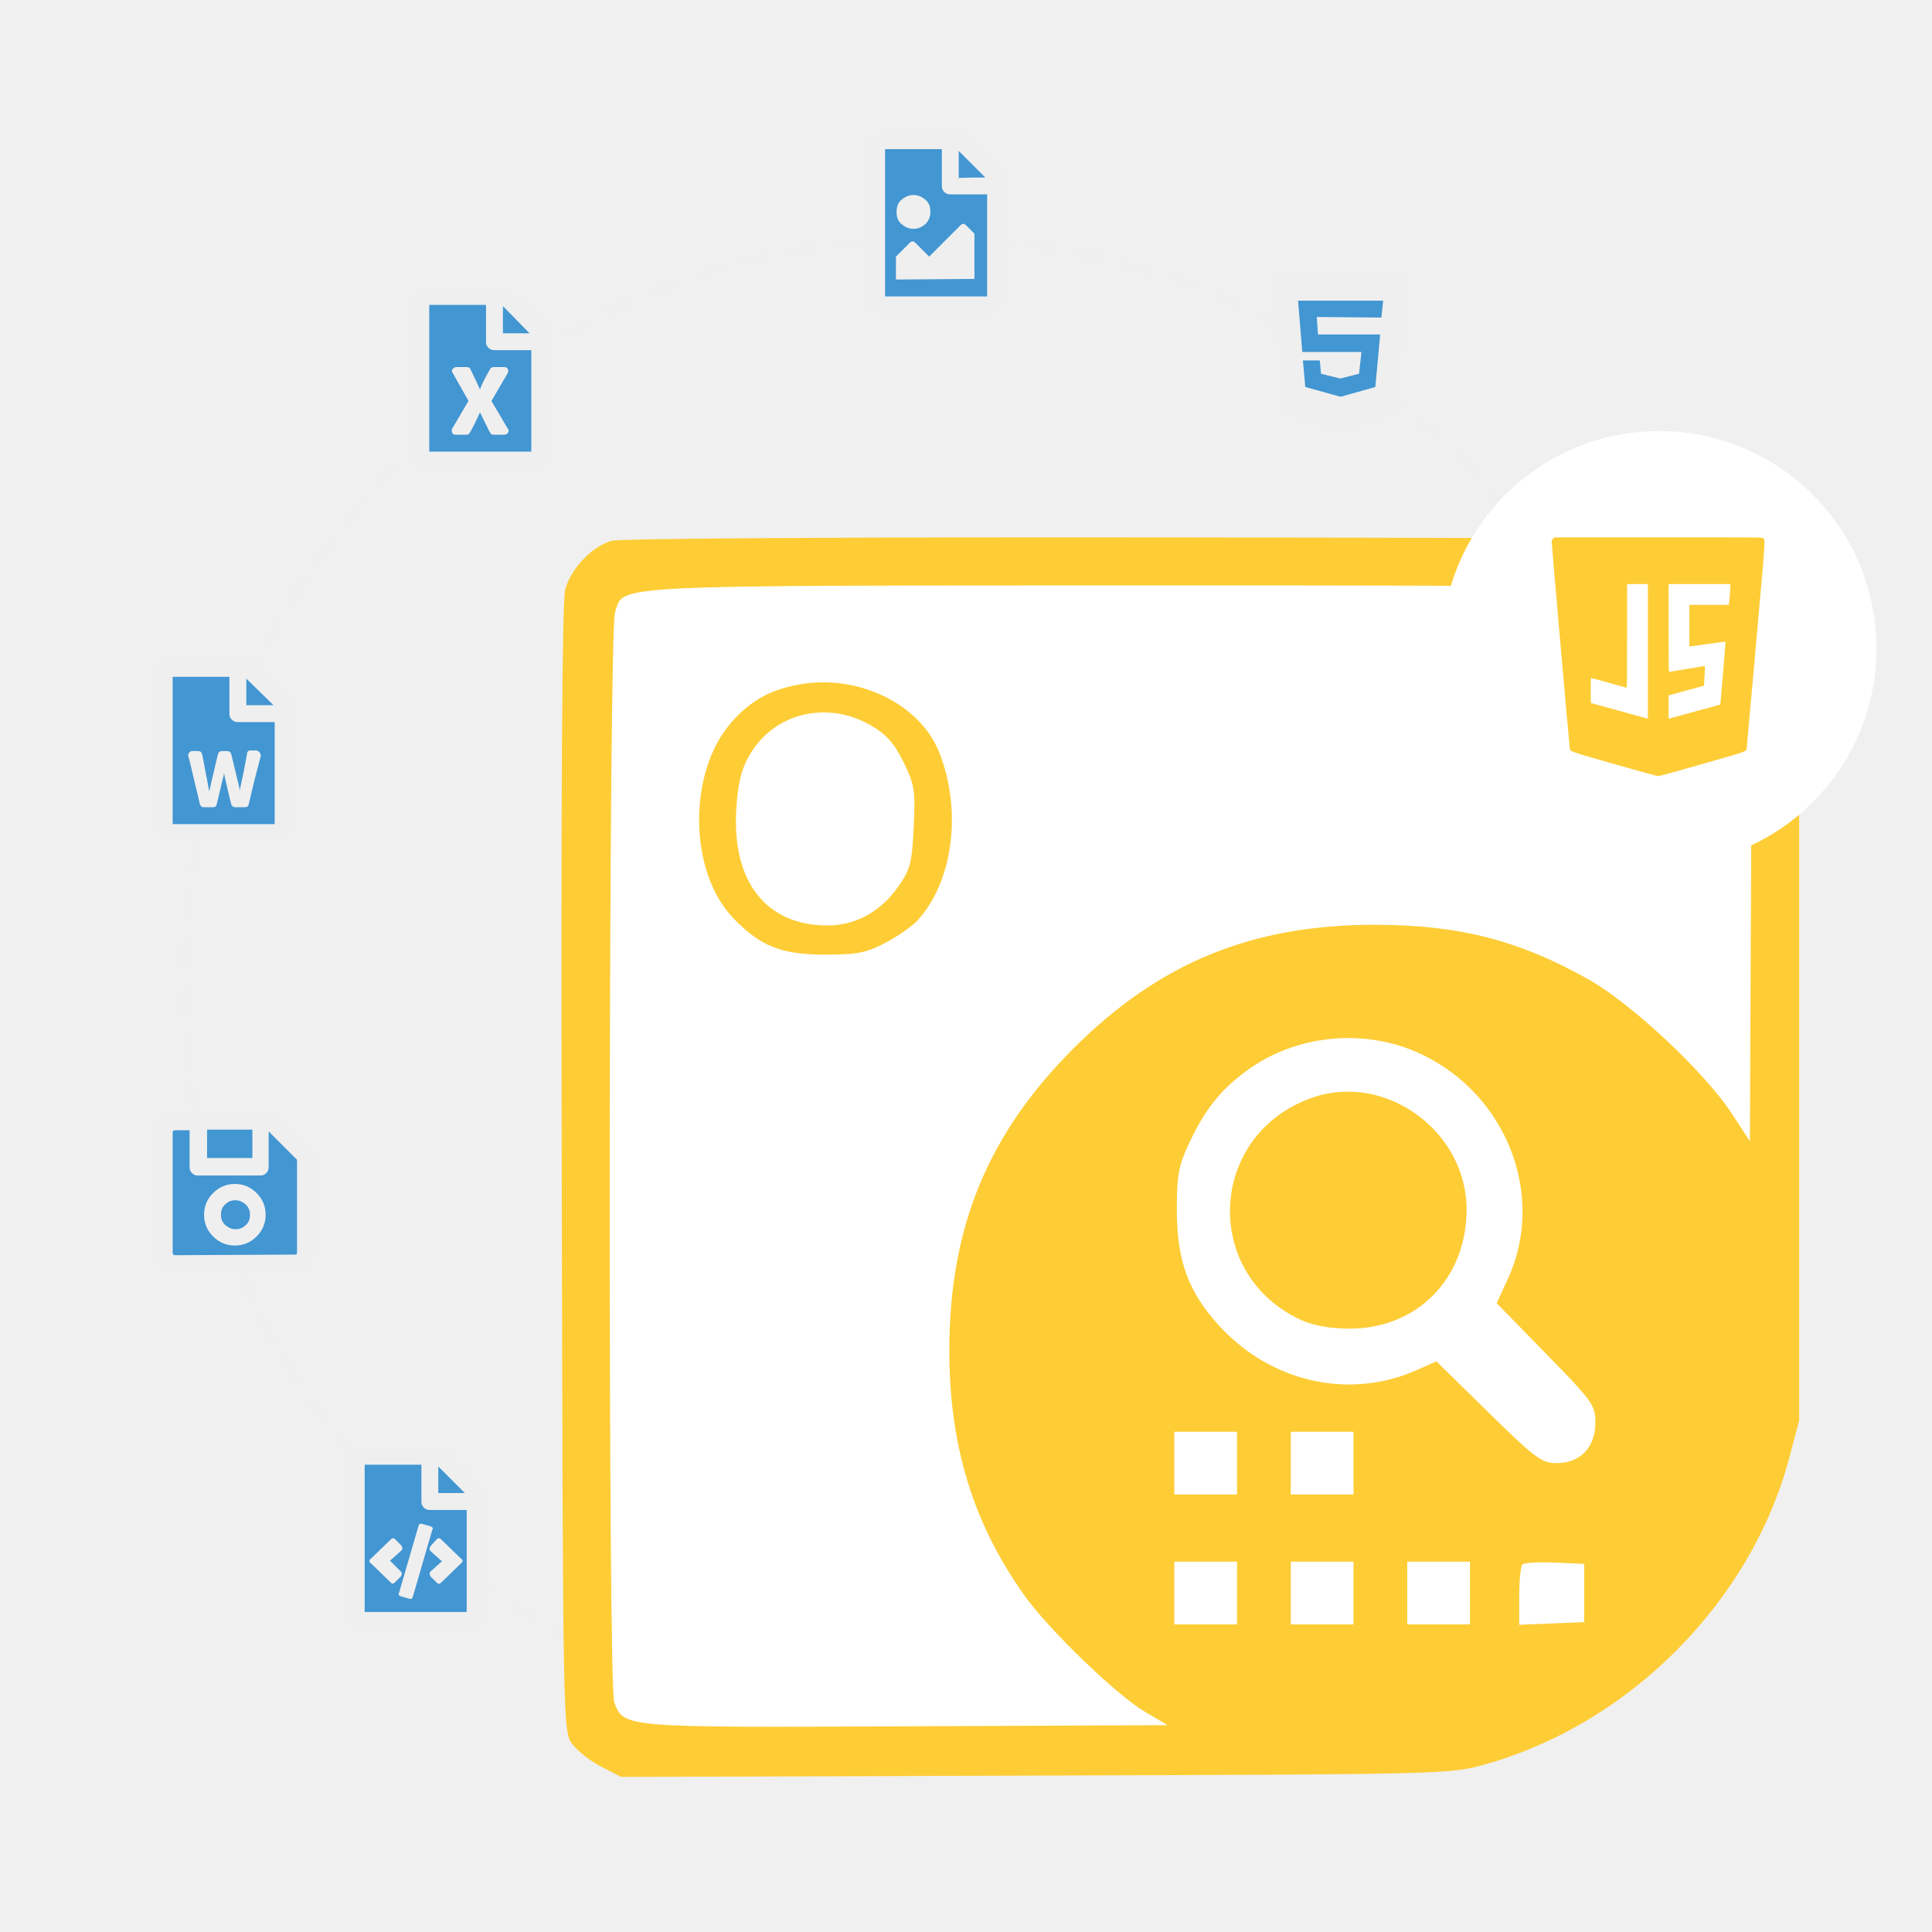
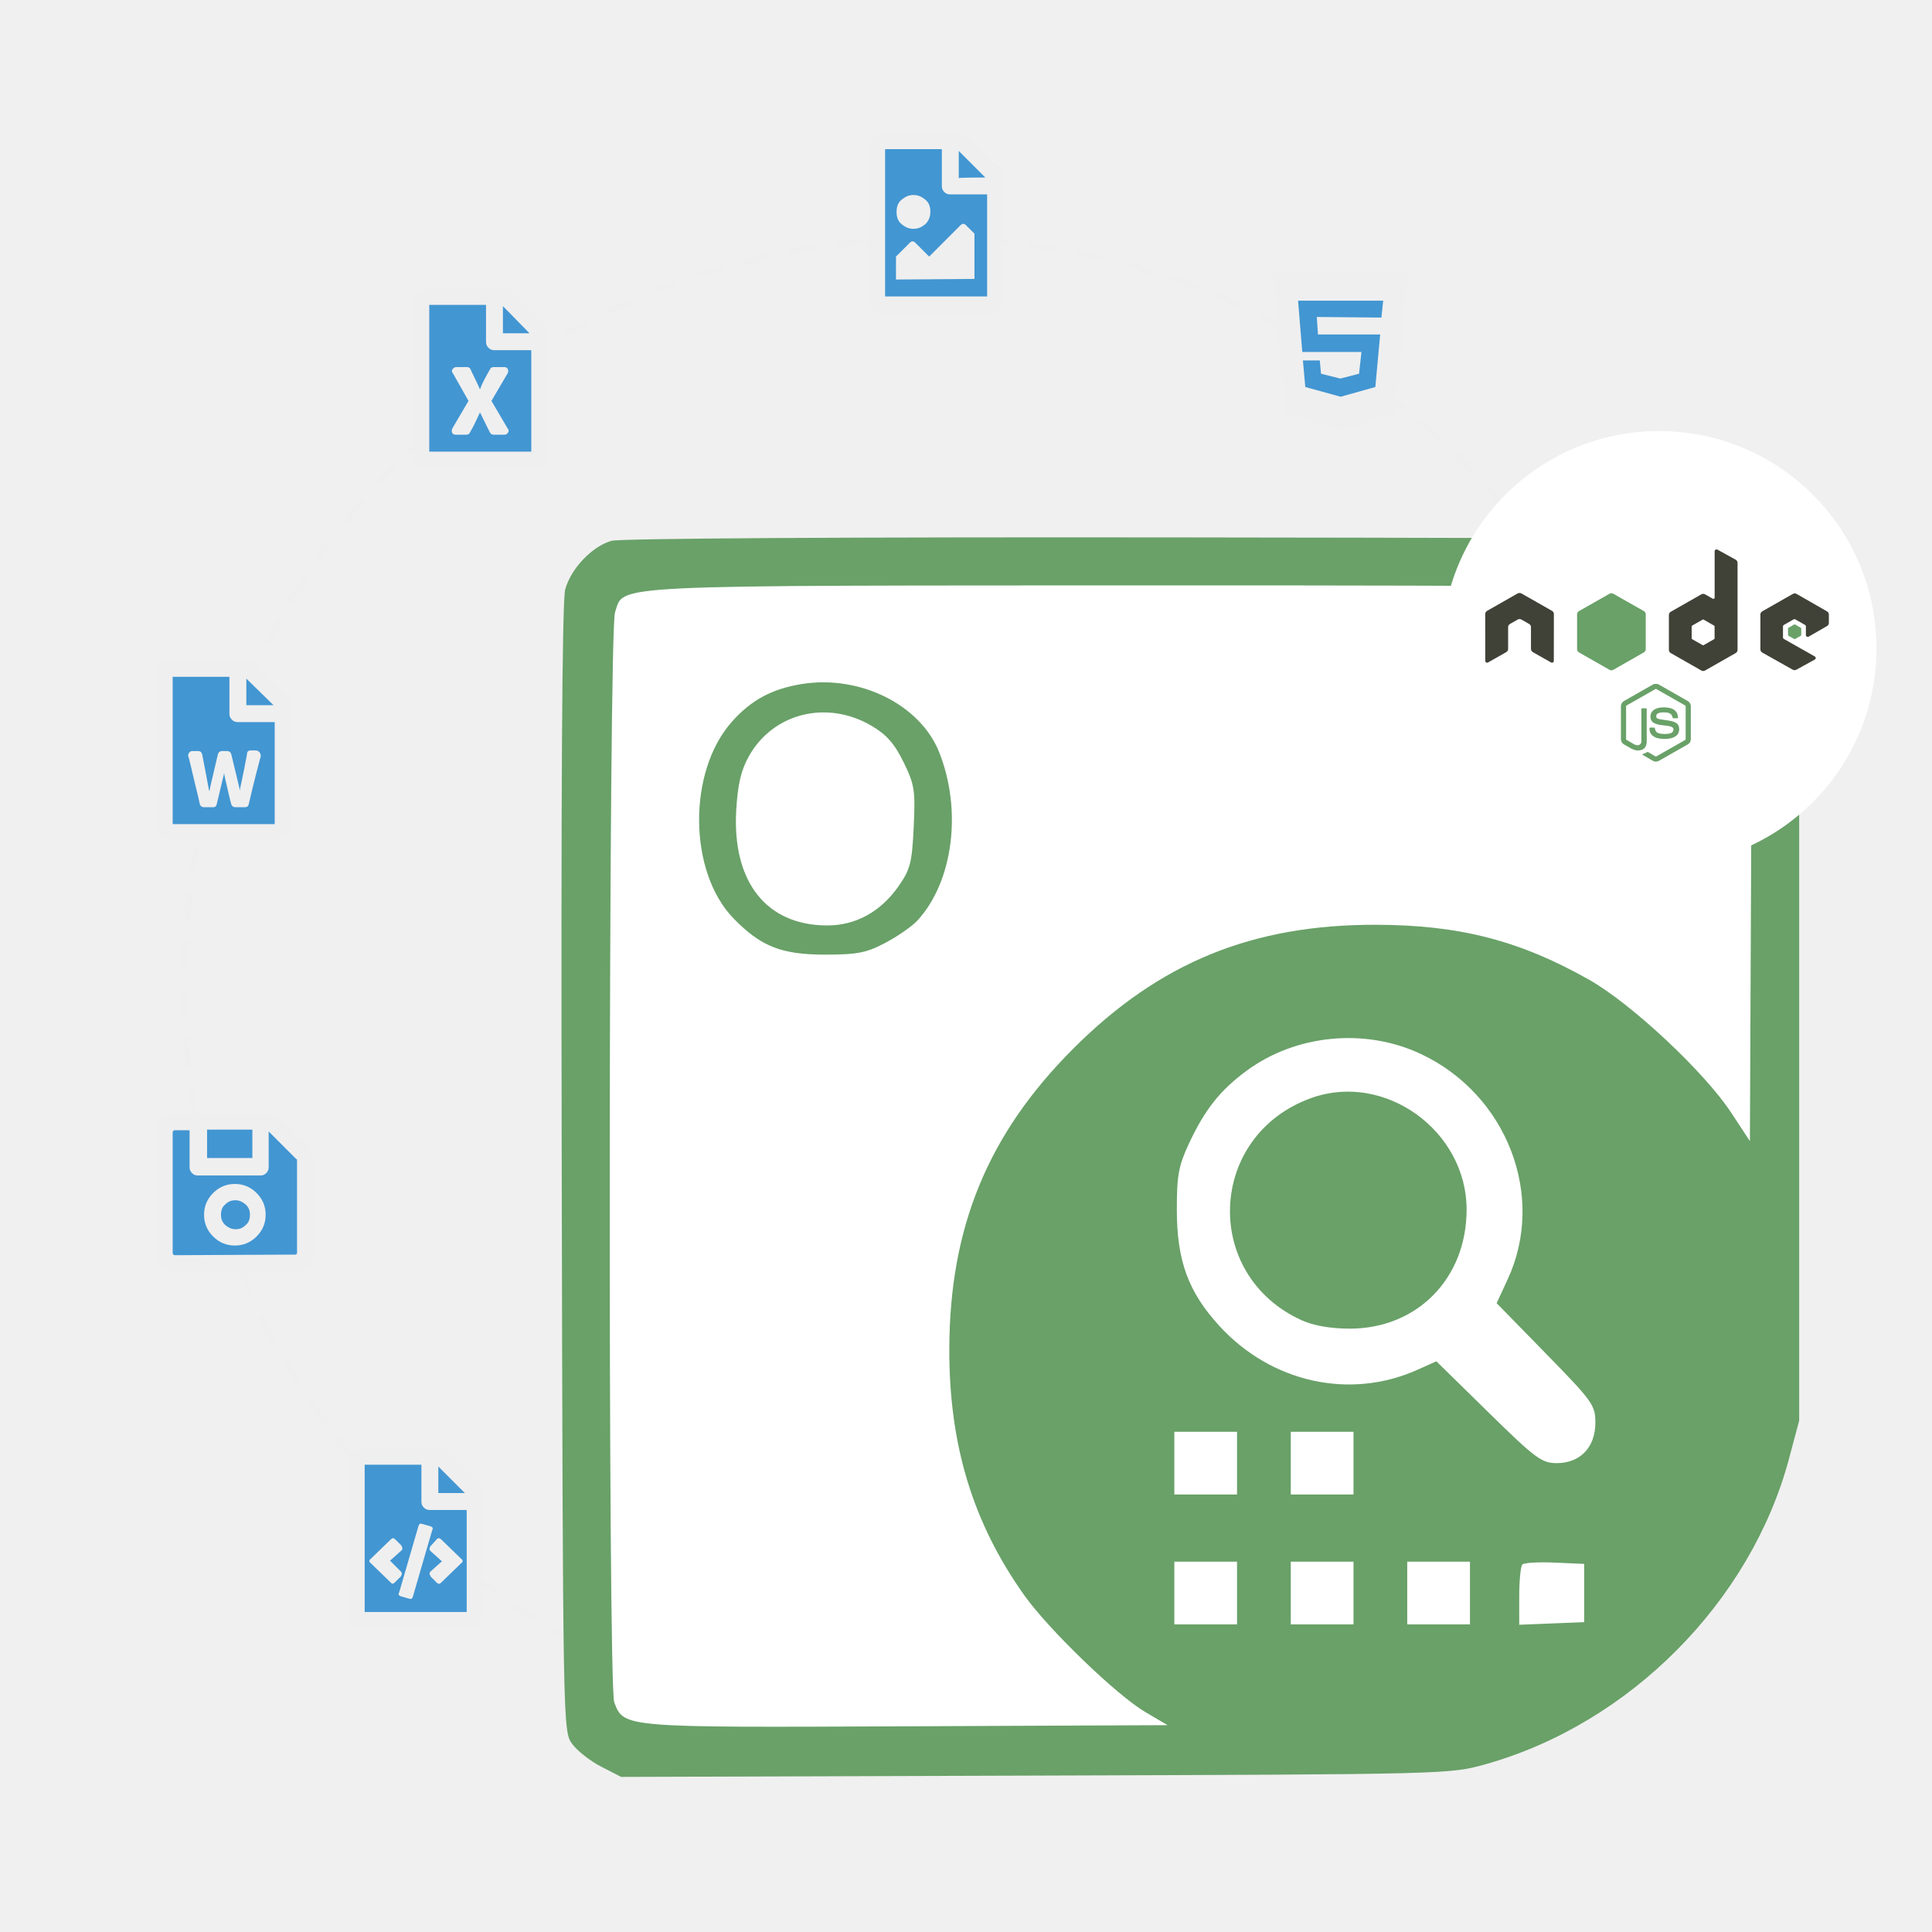
<svg xmlns="http://www.w3.org/2000/svg" width="320" height="320" viewBox="0 0 320 320" fill="none">
  <path d="M154.2 286.9C222.518 286.9 277.9 231.518 277.9 163.2C277.9 94.882 222.518 39.5 154.2 39.5C85.882 39.5 30.5 94.882 30.5 163.2C30.5 231.518 85.882 286.9 154.2 286.9Z" stroke="#EFEFEF" stroke-miterlimit="10" stroke-linecap="round" stroke-linejoin="round" stroke-dasharray="4 4" />
  <path d="M98 92H296V221C296 259.66 264.66 291 226 291H98V92Z" fill="white" />
-   <path fill-rule="evenodd" clip-rule="evenodd" d="M101.261 89.579C98.026 90.524 94.544 94.196 93.615 97.645C93.096 99.574 92.908 130.906 93.041 193.627C93.237 286.299 93.245 286.754 94.765 288.839C95.605 289.991 97.775 291.694 99.588 292.623L102.882 294.313L171.507 294.094C240.063 293.875 240.138 293.873 246.068 292.208C269.922 285.509 290.01 265.27 296.326 241.574L298 235.291V165.924V96.558L296.346 94.238C295.435 92.962 293.432 91.293 291.894 90.528C289.209 89.194 285.379 89.133 196.361 89.014C141.027 88.94 102.671 89.168 101.261 89.579ZM285.209 97.711C290.468 99.171 290.244 96.956 290.031 145.444L289.839 189.009L286.725 184.272C282.303 177.546 270.252 166.269 263.238 162.294C251.754 155.785 241.735 153.199 227.891 153.172C207.408 153.131 192.03 159.423 177.776 173.677C163.654 187.798 157.288 203.217 157.236 223.421C157.196 239.315 161.121 252.215 169.65 264.225C173.692 269.915 184.961 280.784 189.721 283.582L193.393 285.74L150.153 285.931C102.971 286.141 103.344 286.171 101.738 281.947C100.66 279.113 100.787 104.516 101.869 101.412C103.489 96.764 98.802 96.989 194.877 96.962C253.501 96.945 283.342 97.192 285.209 97.711ZM132.824 113.294C127.832 114.094 124.37 115.971 121.164 119.613C113.869 127.9 114.034 144.434 121.489 152.11C126.002 156.757 129.433 158.117 136.638 158.115C142.018 158.114 143.49 157.827 146.654 156.157C148.694 155.082 151.084 153.417 151.964 152.458C157.878 146.019 159.396 134.186 155.543 124.558C152.399 116.706 142.416 111.755 132.824 113.294ZM144.33 120.201C146.838 121.671 148.149 123.157 149.657 126.239C151.484 129.972 151.629 130.906 151.338 136.994C151.055 142.924 150.774 144.01 148.806 146.812C145.838 151.035 141.729 153.289 137.009 153.284C126.941 153.273 121.256 146.065 121.945 134.185C122.192 129.894 122.741 127.566 124.052 125.233C128.064 118.094 136.966 115.885 144.33 120.201ZM235.343 174.573C249.623 181.292 256.102 198.124 249.715 211.908L247.891 215.845L256.068 224.213C263.8 232.125 264.244 232.746 264.244 235.639C264.244 239.71 261.736 242.339 257.855 242.339C255.352 242.339 254.343 241.588 246.507 233.907L237.907 225.475L234.765 226.882C223.575 231.896 210.541 228.998 201.938 219.585C196.817 213.981 194.933 208.838 194.921 200.422C194.913 194.737 195.205 193.113 196.888 189.491C199.523 183.82 202.097 180.565 206.507 177.328C214.69 171.321 226.114 170.23 235.343 174.573ZM217.235 181.849C200.028 187.983 199.001 211.14 215.602 218.68C217.533 219.557 220.367 220.056 223.48 220.066C234.705 220.104 242.915 211.773 242.915 200.346C242.915 187.275 229.374 177.522 217.235 181.849ZM204.893 242.339V247.533H199.699H194.506V242.339V237.146H199.699H204.893V242.339ZM224.182 242.339V247.533H218.988H213.795V242.339V237.146H218.988H224.182V242.339ZM204.893 263.854V269.047H199.699H194.506V263.854V258.661H199.699H204.893V263.854ZM224.182 263.854V269.047H218.988H213.795V263.854V258.661H218.988H224.182V263.854ZM243.471 263.854V269.047H238.278H233.084V263.854V258.661H238.278H243.471V263.854ZM262.389 263.854V268.676L257.01 268.895L251.632 269.113V264.381C251.632 261.779 251.868 259.414 252.157 259.125C252.446 258.837 254.866 258.697 257.536 258.816L262.389 259.032V263.854Z" fill="#FECD36" />
+   <path fill-rule="evenodd" clip-rule="evenodd" d="M101.261 89.579C98.026 90.524 94.544 94.196 93.615 97.645C93.096 99.574 92.908 130.906 93.041 193.627C93.237 286.299 93.245 286.754 94.765 288.839C95.605 289.991 97.775 291.694 99.588 292.622L102.882 294.312L171.507 294.094C240.063 293.875 240.138 293.873 246.068 292.208C269.922 285.509 290.01 265.27 296.326 241.574L298 235.291V165.924V96.557L296.346 94.237C295.435 92.962 293.432 91.293 291.894 90.528C289.209 89.194 285.379 89.133 196.361 89.014C141.027 88.94 102.671 89.168 101.261 89.579ZM285.209 97.711C290.468 99.171 290.244 96.956 290.031 145.444L289.839 189.009L286.725 184.272C282.303 177.546 270.252 166.269 263.238 162.294C251.754 155.785 241.735 153.199 227.891 153.172C207.408 153.131 192.03 159.423 177.776 173.677C163.654 187.798 157.288 203.217 157.236 223.421C157.196 239.315 161.121 252.215 169.65 264.225C173.692 269.915 184.961 280.784 189.721 283.582L193.393 285.74L150.153 285.931C102.971 286.141 103.344 286.171 101.738 281.947C100.66 279.113 100.787 104.516 101.869 101.412C103.489 96.764 98.802 96.989 194.877 96.962C253.501 96.945 283.342 97.192 285.209 97.711ZM132.824 113.294C127.832 114.094 124.37 115.971 121.164 119.612C113.869 127.9 114.034 144.434 121.489 152.11C126.002 156.757 129.433 158.117 136.638 158.115C142.018 158.114 143.49 157.827 146.654 156.157C148.694 155.082 151.084 153.417 151.964 152.458C157.878 146.019 159.396 134.185 155.543 124.558C152.399 116.706 142.416 111.755 132.824 113.294ZM144.33 120.201C146.838 121.671 148.149 123.156 149.657 126.239C151.484 129.972 151.629 130.906 151.338 136.994C151.055 142.923 150.774 144.01 148.806 146.812C145.838 151.035 141.729 153.289 137.009 153.284C126.941 153.273 121.256 146.065 121.945 134.185C122.192 129.894 122.741 127.566 124.052 125.233C128.064 118.094 136.966 115.885 144.33 120.201ZM235.343 174.573C249.623 181.292 256.102 198.124 249.715 211.908L247.891 215.845L256.068 224.213C263.8 232.125 264.244 232.746 264.244 235.638C264.244 239.71 261.736 242.339 257.855 242.339C255.352 242.339 254.343 241.588 246.507 233.907L237.907 225.475L234.765 226.882C223.575 231.896 210.541 228.998 201.938 219.585C196.817 213.981 194.933 208.838 194.921 200.422C194.913 194.737 195.205 193.113 196.888 189.491C199.523 183.82 202.097 180.565 206.507 177.328C214.69 171.321 226.114 170.23 235.343 174.573ZM217.235 181.849C200.028 187.983 199.001 211.14 215.602 218.68C217.533 219.557 220.367 220.056 223.48 220.066C234.705 220.104 242.915 211.773 242.915 200.346C242.915 187.275 229.374 177.522 217.235 181.849ZM204.893 242.339V247.532H199.699H194.506V242.339V237.146H199.699H204.893V242.339ZM224.182 242.339V247.532H218.988H213.795V242.339V237.146H218.988H224.182V242.339ZM204.893 263.854V269.047H199.699H194.506V263.854V258.661H199.699H204.893V263.854ZM224.182 263.854V269.047H218.988H213.795V263.854V258.661H218.988H224.182V263.854ZM243.471 263.854V269.047H238.278H233.084V263.854V258.661H238.278H243.471V263.854ZM262.389 263.854V268.676L257.01 268.895L251.632 269.113V264.381C251.632 261.779 251.868 259.414 252.157 259.125C252.446 258.837 254.866 258.697 257.536 258.816L262.389 259.032V263.854Z" fill="#69A168" />
  <path d="M274.8 142C255.8 142 240.3 126.5 240.3 107.5C240.3 88.5 255.8 73 274.8 73C293.8 73 309.3 88.5 309.3 107.5C309.3 126.5 293.9 142 274.8 142Z" fill="white" />
-   <path d="M257.258 89.201C257.144 89.308 257.029 89.494 257 89.609C256.965 89.788 259.859 122.856 260.003 123.874C260.096 124.504 259.702 124.368 267.426 126.568C271.267 127.664 274.52 128.56 274.656 128.56C274.792 128.56 278.045 127.664 281.886 126.568C289.488 124.397 289.216 124.497 289.309 123.946C289.323 123.817 290.026 116.078 290.85 106.749C292.49 88.348 292.419 89.444 291.996 89.143C291.795 89 291.731 89 274.634 89H257.473L257.258 89.201ZM272.936 107.888V119.037L272.743 118.987C272.628 118.966 270.514 118.378 268.042 117.69C265.563 117.002 263.528 116.443 263.506 116.443C263.492 116.443 263.478 115.505 263.478 114.365C263.478 113.219 263.499 112.287 263.528 112.287C263.585 112.287 269.26 113.857 269.404 113.914C269.482 113.943 269.497 112.452 269.497 105.344V96.739H271.216H272.936V107.888ZM286.622 96.932C286.622 97.212 286.407 99.82 286.364 100.013L286.335 100.178H283.075H279.815V103.617V107.057H279.965C280.051 107.057 281.391 106.878 282.946 106.655C284.501 106.433 285.784 106.269 285.798 106.283C285.819 106.297 285.633 108.647 285.39 111.506L284.938 116.701L280.818 117.826C278.554 118.45 276.626 118.98 276.54 119.001L276.375 119.037V117.11V115.182L279.084 114.437C280.567 114.029 281.886 113.67 282.007 113.635L282.23 113.577L282.323 111.965C282.373 111.076 282.402 110.338 282.387 110.317C282.366 110.303 281.054 110.51 279.464 110.79C277.88 111.062 276.533 111.284 276.476 111.284C276.39 111.284 276.375 110.245 276.375 104.011V96.739H281.499H286.622V96.932Z" fill="#FECD36" />
+   <path d="M274.264 113.265C274.088 113.265 273.917 113.3 273.766 113.385L268.975 116.115C268.665 116.292 268.477 116.625 268.477 116.979V122.43C268.477 122.784 268.665 123.116 268.975 123.293L270.227 124.005C270.834 124.301 271.059 124.296 271.335 124.296C272.235 124.296 272.749 123.757 272.749 122.82V117.442C272.749 117.366 272.682 117.312 272.606 117.312H272.006C271.929 117.312 271.864 117.368 271.864 117.442V122.823C271.864 123.238 271.426 123.656 270.715 123.305L269.414 122.552C269.368 122.527 269.333 122.482 269.333 122.432V116.98C269.333 116.929 269.368 116.876 269.414 116.85L274.195 114.129C274.239 114.104 274.293 114.104 274.337 114.129L279.117 116.85C279.163 116.877 279.199 116.927 279.199 116.98V122.432C279.199 122.484 279.172 122.537 279.128 122.562L274.337 125.283C274.295 125.307 274.238 125.307 274.195 125.283L272.964 124.56C272.927 124.539 272.877 124.54 272.842 124.56C272.502 124.75 272.439 124.772 272.12 124.881C272.042 124.908 271.922 124.95 272.161 125.082L273.768 126.017C273.921 126.104 274.091 126.147 274.266 126.147C274.444 126.147 274.612 126.106 274.765 126.017L279.555 123.296C279.865 123.118 280.053 122.787 280.053 122.433V116.982C280.053 116.628 279.865 116.295 279.555 116.118L274.765 113.388C274.614 113.303 274.442 113.267 274.266 113.267L274.264 113.265ZM275.546 117.16C274.182 117.16 273.369 117.733 273.369 118.686C273.369 119.718 274.176 120.003 275.485 120.131C277.051 120.282 277.173 120.509 277.173 120.814C277.173 121.342 276.747 121.567 275.739 121.567C274.473 121.567 274.195 121.255 274.102 120.632C274.091 120.565 274.039 120.511 273.97 120.511H273.348C273.31 120.512 273.274 120.527 273.248 120.553C273.221 120.58 273.206 120.615 273.205 120.652C273.205 121.448 273.644 122.389 275.738 122.389C277.254 122.389 278.128 121.803 278.128 120.772C278.128 119.754 277.422 119.479 275.951 119.286C274.467 119.091 274.324 118.998 274.324 118.654C274.324 118.37 274.444 117.991 275.545 117.991C276.528 117.991 276.891 118.2 277.04 118.855C277.053 118.916 277.108 118.966 277.172 118.966H277.794C277.832 118.966 277.869 118.943 277.896 118.916C277.922 118.887 277.94 118.855 277.936 118.816C277.84 117.689 277.079 117.159 275.546 117.159L275.546 117.16Z" fill="#69A168" />
+   <path d="M284.303 91C284.25 91 284.197 91.014 284.151 91.04C284.105 91.067 284.066 91.105 284.04 91.151C284.013 91.197 283.999 91.249 283.998 91.301V98.981C283.998 99.056 283.963 99.124 283.897 99.162C283.864 99.18 283.827 99.19 283.79 99.19C283.752 99.19 283.715 99.18 283.683 99.162L282.412 98.439C282.319 98.386 282.214 98.358 282.106 98.358C281.999 98.358 281.894 98.386 281.801 98.439L276.726 101.33C276.537 101.438 276.421 101.646 276.421 101.862V107.644C276.421 107.75 276.449 107.854 276.502 107.946C276.556 108.038 276.633 108.114 276.726 108.166L281.801 111.058C281.894 111.111 281.999 111.139 282.106 111.139C282.214 111.139 282.319 111.111 282.412 111.058L287.487 108.166C287.58 108.114 287.657 108.038 287.71 107.946C287.764 107.854 287.792 107.75 287.792 107.644V93.229C287.792 93.01 287.671 92.804 287.477 92.697L284.456 91.03C284.409 91.004 284.356 91 284.303 91ZM251.655 98.218C251.558 98.222 251.467 98.239 251.38 98.288L246.305 101.179C246.212 101.232 246.135 101.308 246.081 101.4C246.028 101.492 246 101.596 246 101.701L246.01 109.462C246.01 109.57 246.067 109.67 246.163 109.723C246.257 109.778 246.374 109.778 246.468 109.723L249.479 108.016C249.669 107.904 249.794 107.709 249.794 107.494V103.87C249.794 103.654 249.909 103.456 250.099 103.348L251.381 102.615C251.473 102.562 251.579 102.534 251.686 102.535C251.793 102.534 251.898 102.562 251.991 102.615L253.272 103.348C253.462 103.455 253.577 103.654 253.577 103.869V107.494C253.577 107.709 253.704 107.905 253.892 108.015L256.903 109.722C256.998 109.778 257.114 109.778 257.208 109.722C257.301 109.669 257.361 109.569 257.361 109.461L257.371 101.701C257.371 101.595 257.343 101.491 257.29 101.399C257.236 101.308 257.159 101.232 257.066 101.179L251.991 98.288C251.905 98.239 251.813 98.222 251.716 98.218H251.655L251.655 98.218ZM297.261 98.288C297.154 98.288 297.049 98.316 296.956 98.369L291.881 101.26C291.691 101.368 291.575 101.566 291.575 101.782V107.564C291.575 107.781 291.699 107.978 291.89 108.086L296.925 110.918C297.111 111.023 297.338 111.031 297.525 110.928L300.576 109.252C300.673 109.198 300.739 109.099 300.739 108.991C300.739 108.882 300.682 108.784 300.586 108.73L295.48 105.838C295.385 105.785 295.318 105.676 295.318 105.567V103.759C295.318 103.651 295.386 103.552 295.48 103.498L297.067 102.595C297.161 102.541 297.277 102.541 297.372 102.595L298.96 103.498C299.006 103.525 299.045 103.563 299.071 103.609C299.098 103.654 299.112 103.706 299.112 103.759V105.185C299.112 105.238 299.126 105.29 299.153 105.336C299.18 105.381 299.218 105.419 299.265 105.446C299.36 105.5 299.475 105.5 299.57 105.446L302.611 103.699C302.8 103.591 302.916 103.393 302.916 103.177V101.782C302.916 101.676 302.888 101.573 302.835 101.481C302.781 101.389 302.704 101.313 302.611 101.26L297.566 98.369C297.474 98.316 297.368 98.288 297.261 98.289L297.261 98.288ZM282.086 102.605C282.114 102.605 282.142 102.612 282.167 102.625L283.907 103.619C283.954 103.646 283.988 103.696 283.988 103.75V105.737C283.988 105.791 283.954 105.841 283.907 105.868L282.167 106.861C282.12 106.888 282.062 106.888 282.015 106.861L280.276 105.868C280.228 105.841 280.194 105.791 280.194 105.737V103.749C280.194 103.695 280.228 103.646 280.276 103.619L282.015 102.625C282.039 102.612 282.059 102.605 282.086 102.605Z" fill="#404137" />
+   <path d="M266.901 98.258C266.794 98.258 266.689 98.286 266.596 98.338L261.521 101.22C261.331 101.328 261.216 101.536 261.216 101.752V107.534C261.216 107.64 261.244 107.744 261.297 107.835C261.351 107.927 261.428 108.003 261.521 108.056L266.596 110.947C266.689 111 266.794 111.028 266.901 111.028C267.008 111.028 267.114 111 267.206 110.947L272.282 108.056C272.375 108.003 272.452 107.927 272.505 107.835C272.559 107.744 272.587 107.64 272.587 107.534V101.751C272.587 101.535 272.471 101.327 272.282 101.219L267.206 98.338C267.114 98.285 267.008 98.257 266.901 98.258L266.901 98.258ZM297.252 103.418C297.231 103.418 297.209 103.418 297.19 103.428L296.214 103.99C296.196 104 296.181 104.015 296.17 104.032C296.159 104.05 296.153 104.07 296.153 104.09V105.195C296.153 105.236 296.177 105.274 296.214 105.295L297.19 105.847C297.207 105.858 297.227 105.863 297.246 105.863C297.266 105.863 297.285 105.858 297.302 105.847L298.279 105.295C298.315 105.275 298.34 105.236 298.34 105.195V104.09C298.34 104.049 298.315 104.011 298.279 103.99L297.302 103.428C297.284 103.417 297.272 103.418 297.251 103.418L297.252 103.418Z" fill="#69A168" />
  <path d="M274.8 74.4C293 74.4 307.8 89.2 307.8 107.4C307.8 125.6 293 140.4 274.8 140.4C256.6 140.4 241.8 125.6 241.8 107.4C241.8 89.2 256.6 74.4 274.8 74.4ZM274.8 71.4C254.9 71.4 238.8 87.5 238.8 107.4C238.8 127.3 254.9 143.4 274.8 143.4C294.7 143.4 310.8 127.3 310.8 107.4C310.8 87.5 294.7 71.4 274.8 71.4Z" fill="white" />
  <path d="M212.9 47.1L231.2 48.2L229.8 65.2L222.6 70.2L215.4 66.7L212.9 47.1Z" fill="#4296D2" />
  <path d="M159.3 50.4H163.4L164.8 47.1L165.4 27.7L158.8 23.9H146.3L145.3 38.1L145.8 50L159.3 50.4Z" fill="#4296D2" />
  <path d="M89 54.9L82.1 48.7L70.4 49.1L69.9 74.9L70.7 75.8H89V54.9Z" fill="#4296D2" />
  <path d="M46.5 116.5L40.3 110.3H28.1V137.2L46.5 137.6V116.5Z" fill="#4296D2" />
  <path d="M51 191.1L44.9 185.6L28.7 185.3L27.2 187.1V208.7L50.5 209.1L51 191.1Z" fill="#4296D2" />
  <path d="M78.8 247.1L72.8 241.1L58.4 240.7L59 268H77.7L78.8 247.1Z" fill="#4296D2" />
  <path d="M210.8 45.1H233.3L231.2 68.3L222 71.4L212.8 68.3L210.8 45.1ZM228.8 52.6L229.1 49.8H215L215.7 58.3H225.5L225.1 61.9L222 62.7L218.8 61.9L218.6 59.7H215.8L216.2 64.1L222 65.7H222.1L227.8 64.1L228.6 55.4H218.3L218.1 52.5L228.8 52.6Z" fill="#EFEFEF" />
  <path d="M165.4 27.7C166 28.2 166.2 28.9 166.2 29.7V49.2C166.2 50 165.9 50.6 165.4 51.2C164.8 51.7 164.2 52 163.4 52H146.5C145.7 52 145.1 51.7 144.5 51.2C143.9 50.7 143.7 50 143.7 49.2V24.8C143.7 24 144 23.4 144.5 22.8C145 22.2 145.7 22 146.5 22H158.4C159.2 22 159.8 22.3 160.4 22.8L165.4 27.7ZM146.6 49.1H163.5V32.2H157.4C157 32.2 156.7 32.1 156.4 31.8C156.1 31.5 156 31.2 156 30.8V24.7H146.6V49.1ZM149.3 33.1C149.9 32.6 150.5 32.3 151.3 32.3C152.1 32.3 152.7 32.6 153.3 33.1C153.9 33.6 154.1 34.3 154.1 35.1C154.1 35.9 153.8 36.6 153.3 37.1C152.7 37.6 152.1 37.9 151.3 37.9C150.5 37.9 149.9 37.6 149.3 37.1C148.7 36.6 148.5 35.9 148.5 35.1C148.5 34.3 148.7 33.6 149.3 33.1ZM148.4 46.3V42.5L150.7 40.2C151 39.9 151.3 39.9 151.6 40.2L153.9 42.5L159.1 37.3C159.4 37 159.7 37 160 37.3L161.4 38.7V46.2L148.4 46.3ZM163.2 29.4L158.8 25V29.5C158.8 29.4 163.2 29.4 163.2 29.4Z" fill="#EFEFEF" />
  <path d="M90 53.4C90.6 53.9 90.8 54.6 90.8 55.4V74.9C90.8 75.7 90.5 76.3 90 76.9C89.4 77.5 88.8 77.7 88 77.7H71.1C70.3 77.7 69.7 77.4 69.1 76.9C68.5 76.3 68.3 75.7 68.3 74.9V50.5C68.3 49.7 68.6 49.1 69.1 48.5C69.7 48 70.3 47.7 71.1 47.7H83C83.8 47.7 84.4 48 85 48.5L90 53.4ZM71.1 74.8H88V58H81.9C81.5 58 81.2 57.9 80.9 57.6C80.6 57.3 80.5 57 80.5 56.6V50.5H71.1V74.8ZM83.5 60.8C83.8 60.8 84 60.9 84.1 61.1C84.2 61.3 84.2 61.6 84.1 61.8C82.7 64.2 81.8 65.7 81.4 66.4L84.1 71C84.3 71.2 84.3 71.5 84.1 71.7C84 71.9 83.8 72 83.5 72H81.8C81.5 72 81.3 71.9 81.2 71.7C81.1 71.6 80.6 70.5 79.5 68.3C79 69.4 78.5 70.5 77.8 71.7C77.7 71.9 77.5 72 77.2 72H75.5C75.2 72 75 71.9 74.9 71.7C74.8 71.5 74.8 71.2 74.9 71L77.6 66.4L75 61.8C74.8 61.6 74.8 61.3 75 61.1C75.2 60.9 75.3 60.8 75.6 60.8H77.3C77.6 60.8 77.8 60.9 77.9 61.1C78.2 61.8 78.8 62.9 79.5 64.5C79.8 63.6 80.4 62.5 81.2 61.1C81.3 60.9 81.5 60.8 81.8 60.8H83.5ZM87.7 55.2L83.3 50.7V55.2H87.7Z" fill="#EFEFEF" />
  <path d="M47.5 115C48 115.6 48.3 116.2 48.3 117V136.4C48.3 137.2 48 137.8 47.5 138.4C47 139 46.3 139.2 45.5 139.2H28.6C27.8 139.2 27.1 138.9 26.6 138.4C26.1 137.8 25.8 137.2 25.8 136.4V112C25.8 111.2 26.1 110.6 26.6 110C27.1 109.4 27.8 109.2 28.6 109.2H40.6C41.4 109.2 42 109.5 42.6 110L47.5 115ZM28.6 136.5H45.5V119.6H39.4C39 119.6 38.7 119.5 38.4 119.2C38.1 118.9 38 118.6 38 118.2V112.1H28.6V136.5ZM41.5 124.3H42.4C42.6 124.3 42.8 124.4 43 124.6C43.1 124.8 43.2 125 43.2 125.2C42.8 126.7 42.1 129.3 41.2 133.2C41.1 133.6 40.9 133.7 40.5 133.7H39C38.6 133.7 38.4 133.5 38.3 133.2C38 132.1 37.7 130.7 37.3 129L37.1 128C37.1 128.3 37 128.6 36.9 129L35.9 133.2C35.8 133.6 35.6 133.7 35.3 133.7H33.8C33.4 133.7 33.2 133.5 33.1 133.2C33 132.7 32.7 131.4 32.2 129.4C31.7 127.3 31.4 125.9 31.2 125.3C31.1 125.1 31.2 124.9 31.3 124.7C31.5 124.5 31.6 124.4 31.8 124.4H32.8C33.2 124.4 33.4 124.6 33.5 125C34.2 128.7 34.6 130.7 34.6 130.8C34.6 130.8 34.6 130.9 34.7 131C34.7 130.8 35.2 128.7 36.1 124.9C36.2 124.6 36.4 124.4 36.8 124.4H37.6C38 124.4 38.2 124.6 38.3 124.9C39.2 128.7 39.7 130.6 39.7 130.8C39.7 130.8 39.7 130.9 39.7 131C39.7 130.8 40.2 128.8 40.9 125C40.9 124.5 41.1 124.3 41.5 124.3ZM45.3 116.8L40.8 112.4V116.8H45.3Z" fill="#EFEFEF" />
  <path d="M51.2 190.1C51.7 190.7 52 191.3 52 192.1V207.8C52 208.6 51.7 209.2 51.2 209.8C50.7 210.4 50 210.6 49.2 210.6H28.6C27.8 210.6 27.1 210.3 26.6 209.8C26.1 209.2 25.8 208.6 25.8 207.8V187.2C25.8 186.4 26.1 185.8 26.6 185.2C27.1 184.6 27.8 184.4 28.6 184.4H44.3C45.1 184.4 45.7 184.7 46.3 185.2L51.2 190.1ZM48.9 207.8C49.1 207.8 49.2 207.7 49.2 207.4V192.2C49.2 192.1 49.2 192 49.1 192L44.5 187.4V193.3C44.5 193.7 44.4 194 44.1 194.3C43.8 194.6 43.5 194.7 43.1 194.7H32.8C32.4 194.7 32.1 194.6 31.8 194.3C31.5 194 31.4 193.7 31.4 193.3V187.2H29C28.8 187.2 28.6 187.3 28.6 187.6V207.5C28.6 207.7 28.7 207.9 29 207.9L48.9 207.8ZM35.3 197.6C36.3 196.6 37.5 196.1 38.9 196.1C40.3 196.1 41.5 196.6 42.5 197.6C43.5 198.6 44 199.8 44 201.2C44 202.6 43.5 203.8 42.5 204.8C41.5 205.8 40.3 206.3 38.9 206.3C37.5 206.3 36.3 205.8 35.3 204.8C34.3 203.8 33.8 202.6 33.8 201.2C33.8 199.8 34.3 198.6 35.3 197.6ZM41.8 187.1H34.3V191.8H41.8V187.1ZM37.3 202.9C37.8 203.3 38.3 203.6 39 203.6C39.7 203.6 40.2 203.4 40.7 202.9C41.2 202.5 41.4 201.9 41.4 201.2C41.4 200.5 41.2 200 40.7 199.5C40.2 199.1 39.7 198.8 39 198.8C38.3 198.8 37.8 199 37.3 199.5C36.8 199.9 36.6 200.5 36.6 201.2C36.6 201.9 36.8 202.4 37.3 202.9Z" fill="#EFEFEF" />
  <path d="M79.3 245.6C79.9 246.2 80.1 246.8 80.1 247.6V267C80.1 267.8 79.8 268.4 79.3 269C78.8 269.6 78.1 269.8 77.3 269.8H60.4C59.6 269.8 58.9 269.5 58.4 269C57.9 268.5 57.6 267.8 57.6 267V242.6C57.6 241.8 57.9 241.2 58.4 240.6C58.9 240 59.6 239.8 60.4 239.8H72.4C73.2 239.8 73.8 240.1 74.4 240.6L79.3 245.6ZM77.3 267V250.1H71.2C70.8 250.1 70.5 250 70.2 249.7C69.9 249.4 69.8 249.1 69.8 248.7V242.6H60.4V267H77.3ZM66.4 260.3C66.6 260.5 66.6 260.8 66.4 261.1L65.4 262.1C65.3 262.2 65.2 262.3 65 262.3C64.9 262.3 64.8 262.2 64.7 262.1L61.4 258.9C61.1 258.7 61.1 258.4 61.4 258.2L64.7 255C65 254.7 65.2 254.7 65.5 255L66.5 256V256.1C66.7 256.3 66.7 256.6 66.5 256.8L64.6 258.5L66.4 260.3ZM69.9 252.4L71.3 252.8C71.6 252.9 71.8 253.1 71.6 253.4L68.4 264.4C68.3 264.8 68.1 264.9 67.8 264.8L66.4 264.4C66.1 264.3 65.9 264.1 66.1 263.8L69.3 252.8C69.4 252.4 69.6 252.3 69.9 252.4ZM71.3 256.9C71.1 256.7 71.1 256.4 71.3 256.1L72.3 255C72.5 254.7 72.8 254.7 73.1 255L76.4 258.2C76.7 258.4 76.7 258.7 76.4 258.9L73.1 262.1C72.8 262.4 72.6 262.4 72.3 262.1L71.3 261.1V261C71.1 260.8 71.1 260.5 71.3 260.3L73.2 258.6L71.3 256.9ZM72.6 242.9V247.3H77L72.6 242.9Z" fill="#EFEFEF" />
</svg>
